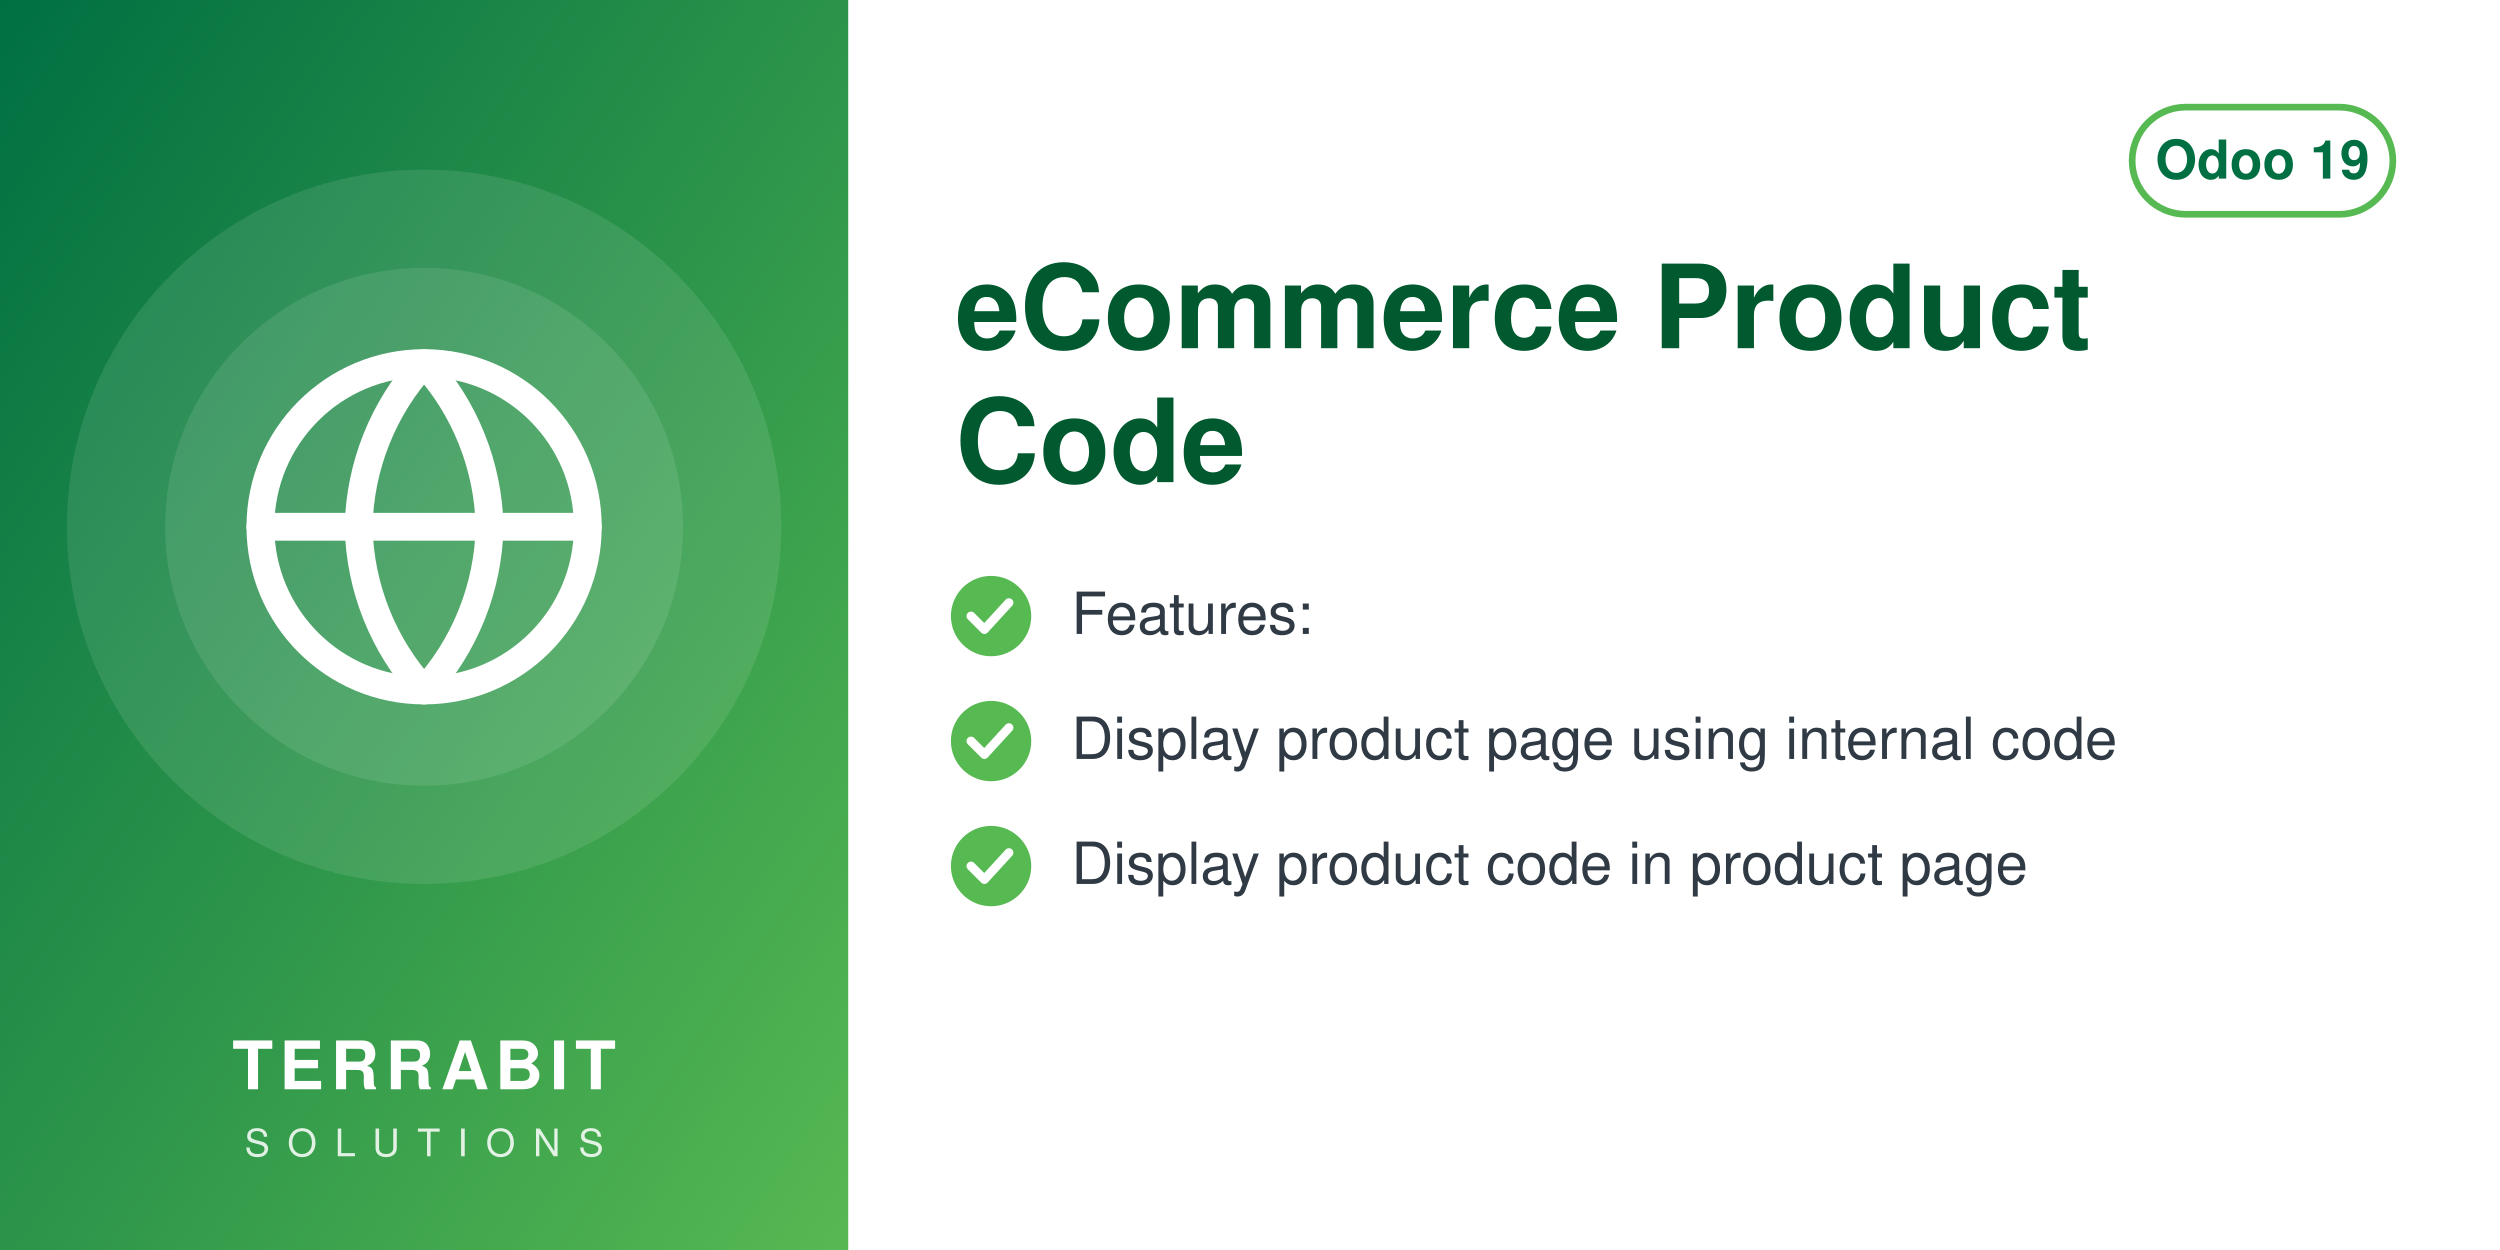
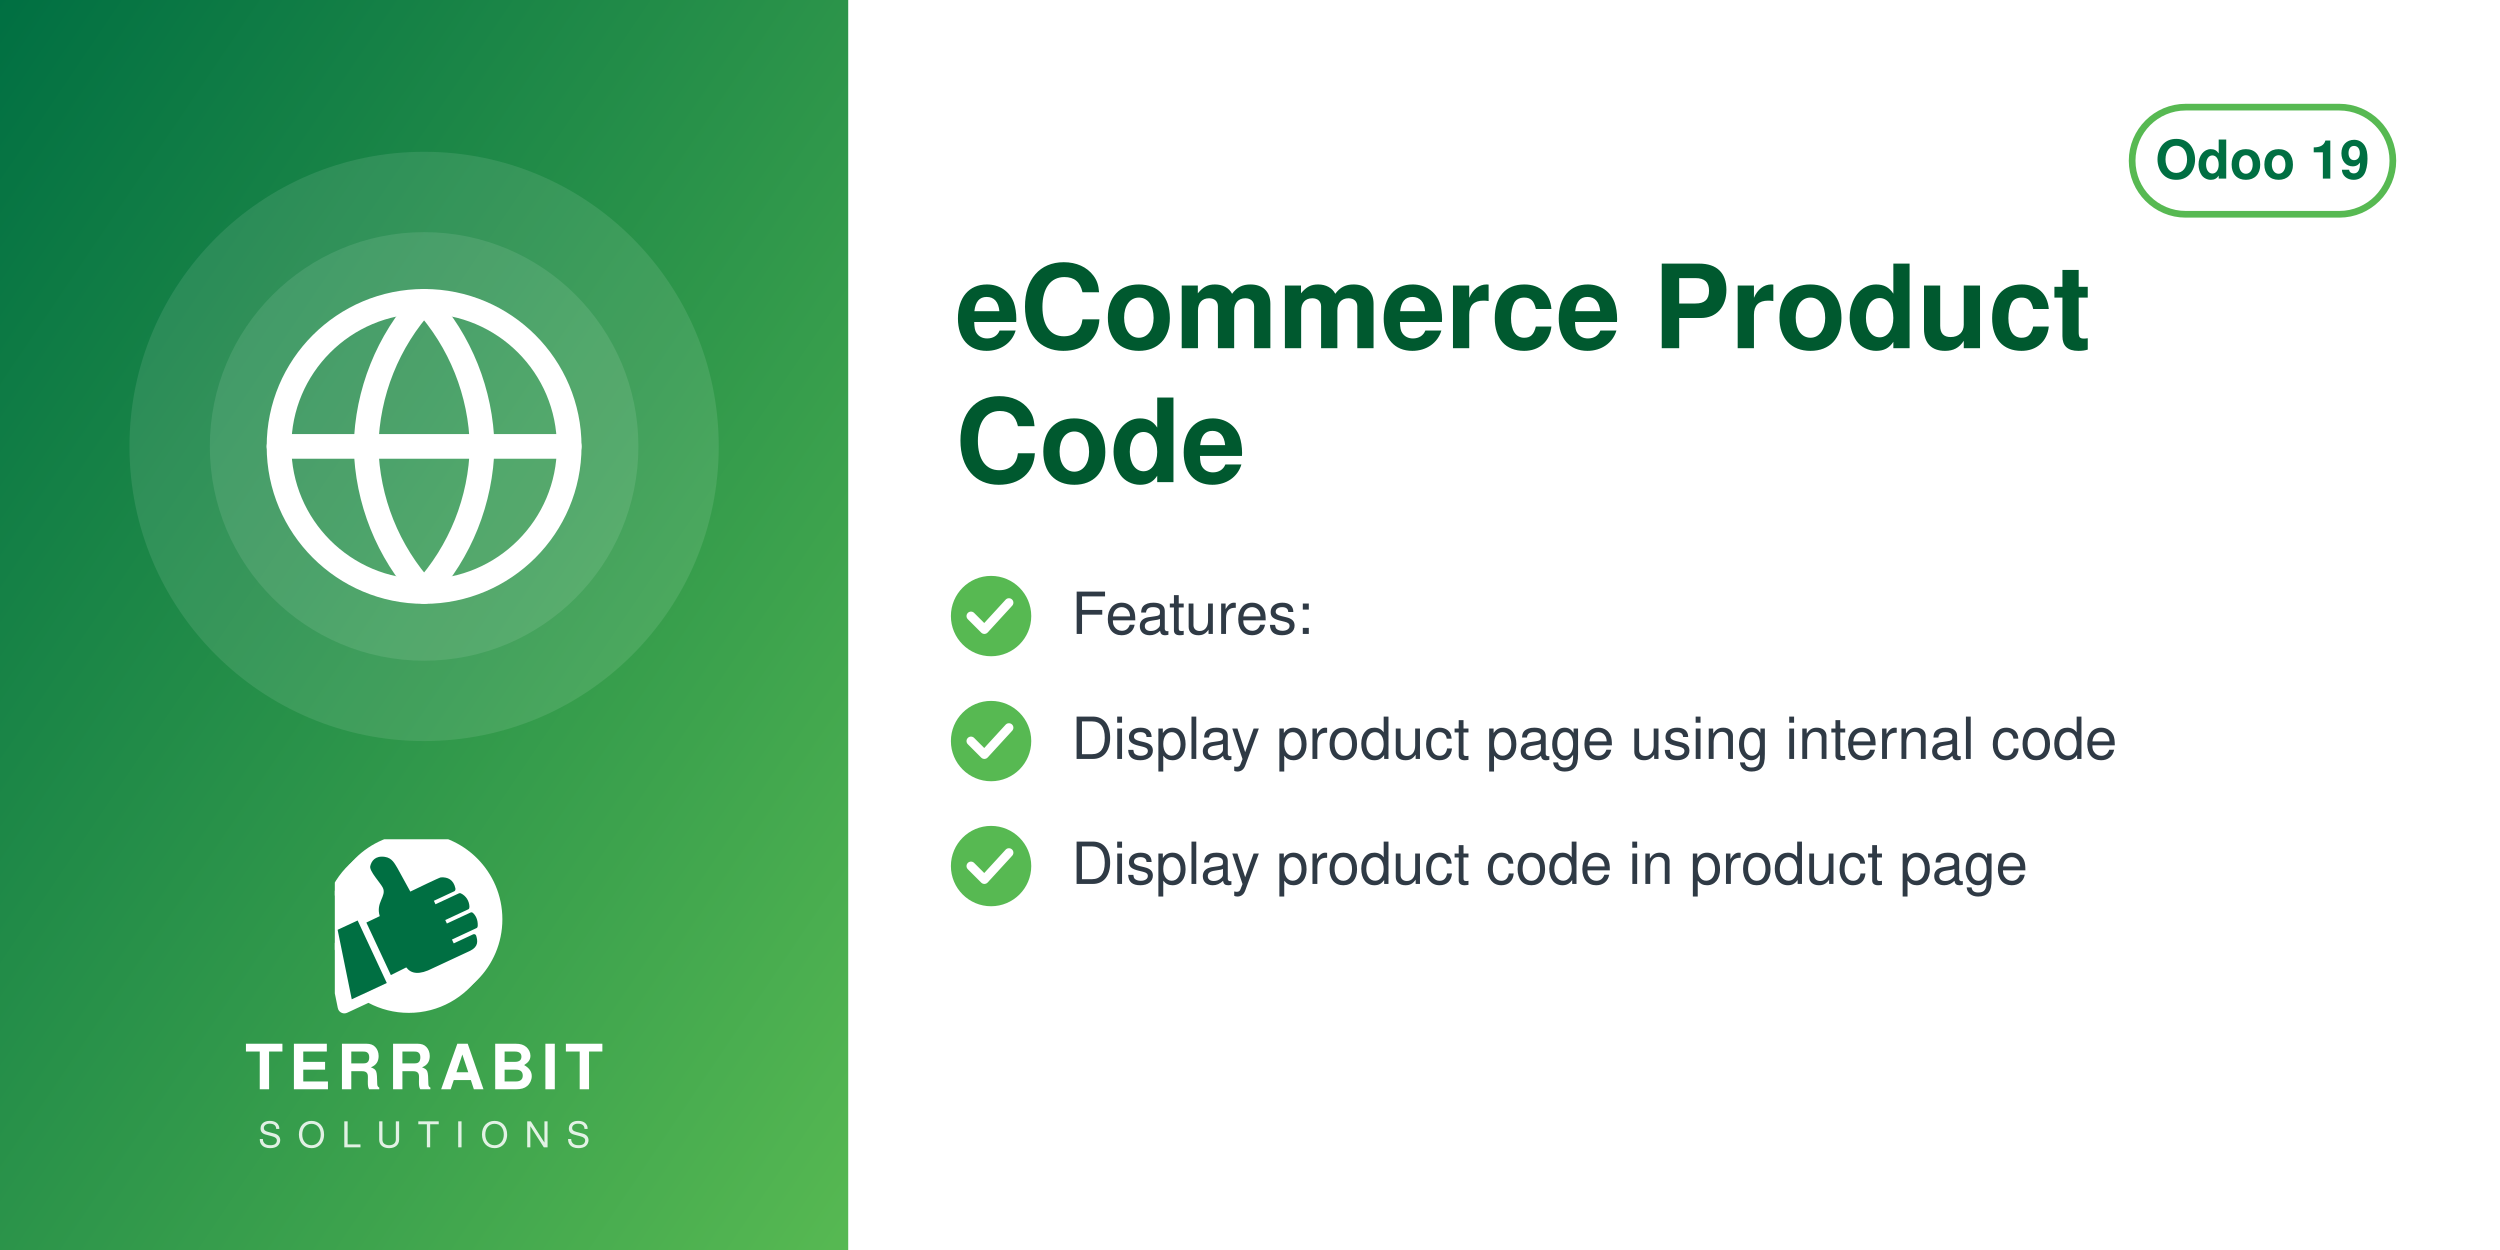
<svg xmlns="http://www.w3.org/2000/svg" width="560" height="280" viewBox="0 0 560 280">
  <defs>
    <linearGradient id="g" x1="0" y1="0" x2="1" y2="1">
      <stop offset="0" stop-color="#006F42" />
      <stop offset="1" stop-color="#57B952" />
    </linearGradient>
  </defs>
  <rect width="560" height="280" fill="#FFFFFF" />
  <rect width="190" height="280" fill="url(#g)" />
-   <circle cx="95.0" cy="118" r="80" fill="white" opacity="0.10" />
-   <circle cx="95.0" cy="118" r="58" fill="white" opacity="0.10" />
-   <svg x="51.0" y="74.0" width="88" height="88" viewBox="0 0 24 24">
+   <circle cx="95.0" cy="100" r="66" fill="white" opacity="0.10" />
+   <circle cx="95.0" cy="100" r="48" fill="white" opacity="0.10" />
+   <svg x="56.0" y="61.0" width="78" height="78" viewBox="0 0 24 24">
    <g fill="none" stroke="white" stroke-width="1.7" stroke-linecap="round" stroke-linejoin="round">
      <circle cx="12" cy="12" r="10" />
      <path d="M2 12h20M12 2a15.3 15.3 0 0 1 4 10 15.3 15.3 0 0 1-4 10 15.3 15.3 0 0 1-4-10 15.3 15.3 0 0 1 4-10z" />
    </g>
  </svg>
-   <text x="95.0" y="244" text-anchor="middle" font-family="Helvetica,Arial,sans-serif" font-size="15" font-weight="800" letter-spacing="1.5" fill="white">TERRABIT</text>
-   <text x="95.0" y="259" text-anchor="middle" font-family="Helvetica,Arial,sans-serif" font-size="8.5" font-weight="500" letter-spacing="4" fill="white" opacity="0.85">SOLUTIONS</text>
+   <svg x="75.0" y="188" width="40" height="40" viewBox="4150 2350 3900 3800" preserveAspectRatio="xMidYMid meet">
+     <path fill="#FFFFFF" d="M7338.82 5241.89c-336.4,511.49 -915.39,849.23 -1573.35,849.23 -318.43,0 -618.3,-79.19 -881.23,-218.8l-465.06 216.37c-72.83,33.95 -159.37,2.44 -193.35,-70.37 -5.59,-12.01 -9.4,-24.39 -11.54,-36.85l-247.52 -1217.33c-54.07,-175.41 -83.21,-361.76 -83.21,-554.92 0,-657.98 337.78,-1237 849.31,-1573.39 -400.37,339.2 -654.6,845.59 -654.6,1411.43 0,184.82 27.28,368.48 81.7,545.13l0.48 1.54 247.97 1219.53 0.08 0.48c1.71,9.89 4.72,19.5 8.96,28.59 26.29,56.38 93.5,80.75 149.87,54.52l479.82 -223.25 14.39 7.64c267.26,141.92 563.34,214.99 865.9,214.99 565.81,0 1072.18,-254.2 1411.38,-654.54z" />
+     <path fill="#FFFFFF" d="M5927.44 2165.35c1039.34,0 1881.91,842.57 1881.91,1881.91 0,1039.34 -842.57,1881.89 -1881.91,1881.89 -318.43,0 -618.33,-79.2 -881.24,-218.81l-465.06 216.38c-72.81,33.95 -159.37,2.44 -193.34,-70.36 -5.59,-12.01 -9.41,-24.4 -11.55,-36.86l-247.56 -1217.47c-54.04,-175.36 -83.16,-361.66 -83.16,-554.76 0,-1039.34 842.56,-1881.91 1881.9,-1881.91z" />
+     <path fill="#006F42" d="M4648.32 4073.59l636.59 1365.17 -765.09 355.96 -308.63 -1517.87 437.13 -203.26zm725.61 1192.32l336.75 -167.88c105.65,140.85 282.69,170.72 576.82,18.8l819.92 -382.33c181.4,-90.13 164.26,-214.57 130.07,-328.43 -4.28,-14.25 -13.68,-24.81 -27.34,-30.7 -13.67,-5.89 -27.61,-5.11 -41.09,1.18l-422.32 196.93 -39.04 -83.72 538.07 -250.91c16.64,-7.76 24.7,-27.69 25.58,-46.04 6.48,-134.33 -44.36,-230.89 -105.84,-285.23 -15.2,-13.44 -35.71,-15.59 -54.12,-7l-513.92 239.64 -35.6 -76.34 506.31 -236.1c17.69,-8.25 22.52,-36.93 21.83,-56.45 -4.1,-117.31 -67.62,-232.74 -187.72,-290.66 -13.94,-6.72 -28.64,-6.36 -42.69,0.19l-511.21 238.38 -35.37 -75.86 448.98 -209.36c20.44,-9.53 25.81,-42.28 21.02,-64.32 -41.02,-189.07 -167.92,-247.8 -318.14,-237.87 -29.39,1.94 -589.86,273.16 -665.95,310.54l-281.84 -513.57c-59.06,-93.13 -112.7,-221.7 -276.47,-245.13 -211.24,-30.22 -291.56,94.38 -316.89,203.13 -25.32,108.75 223.84,365.99 276.05,473.69 85.52,184.27 -161.86,318.11 -68.41,617.99l-292.54 139.94 535.09 1147.51z" />
+   </svg>
+   <text x="95.0" y="244" text-anchor="middle" font-family="Helvetica,Arial,sans-serif" font-size="14" font-weight="800" letter-spacing="1.4" fill="white">TERRABIT</text>
+   <text x="95.0" y="257" text-anchor="middle" font-family="Helvetica,Arial,sans-serif" font-size="8" font-weight="500" letter-spacing="3.6" fill="white" opacity="0.85">SOLUTIONS</text>
  <g>
    <rect x="477.6" y="24" width="58.4" height="24" rx="12" fill="none" stroke="#57B952" stroke-width="1.5" />
    <text x="506.8" y="40" text-anchor="middle" font-family="Helvetica,Arial,sans-serif" font-size="12" font-weight="700" fill="#006F42">Odoo 19</text>
  </g>
  <text x="214" y="78" font-family="Helvetica,Arial,sans-serif" font-size="26" font-weight="700" fill="#00592F">eCommerce Product</text>
  <text x="214" y="108" font-family="Helvetica,Arial,sans-serif" font-size="26" font-weight="700" fill="#00592F">Code</text>
  <circle cx="222" cy="138" r="9" fill="#57B952" />
  <path d="M217.5 138 l3 3 l5.5 -6" fill="none" stroke="white" stroke-width="2" stroke-linecap="round" stroke-linejoin="round" />
  <text x="240" y="142" font-family="Helvetica,Arial,sans-serif" font-size="13" fill="#2F3A45">Features:</text>
  <circle cx="222" cy="166" r="9" fill="#57B952" />
  <path d="M217.5 166 l3 3 l5.5 -6" fill="none" stroke="white" stroke-width="2" stroke-linecap="round" stroke-linejoin="round" />
  <text x="240" y="170" font-family="Helvetica,Arial,sans-serif" font-size="13" fill="#2F3A45">Display product page using internal code</text>
  <circle cx="222" cy="194" r="9" fill="#57B952" />
  <path d="M217.5 194 l3 3 l5.5 -6" fill="none" stroke="white" stroke-width="2" stroke-linecap="round" stroke-linejoin="round" />
  <text x="240" y="198" font-family="Helvetica,Arial,sans-serif" font-size="13" fill="#2F3A45">Display product code in product page</text>
</svg>
